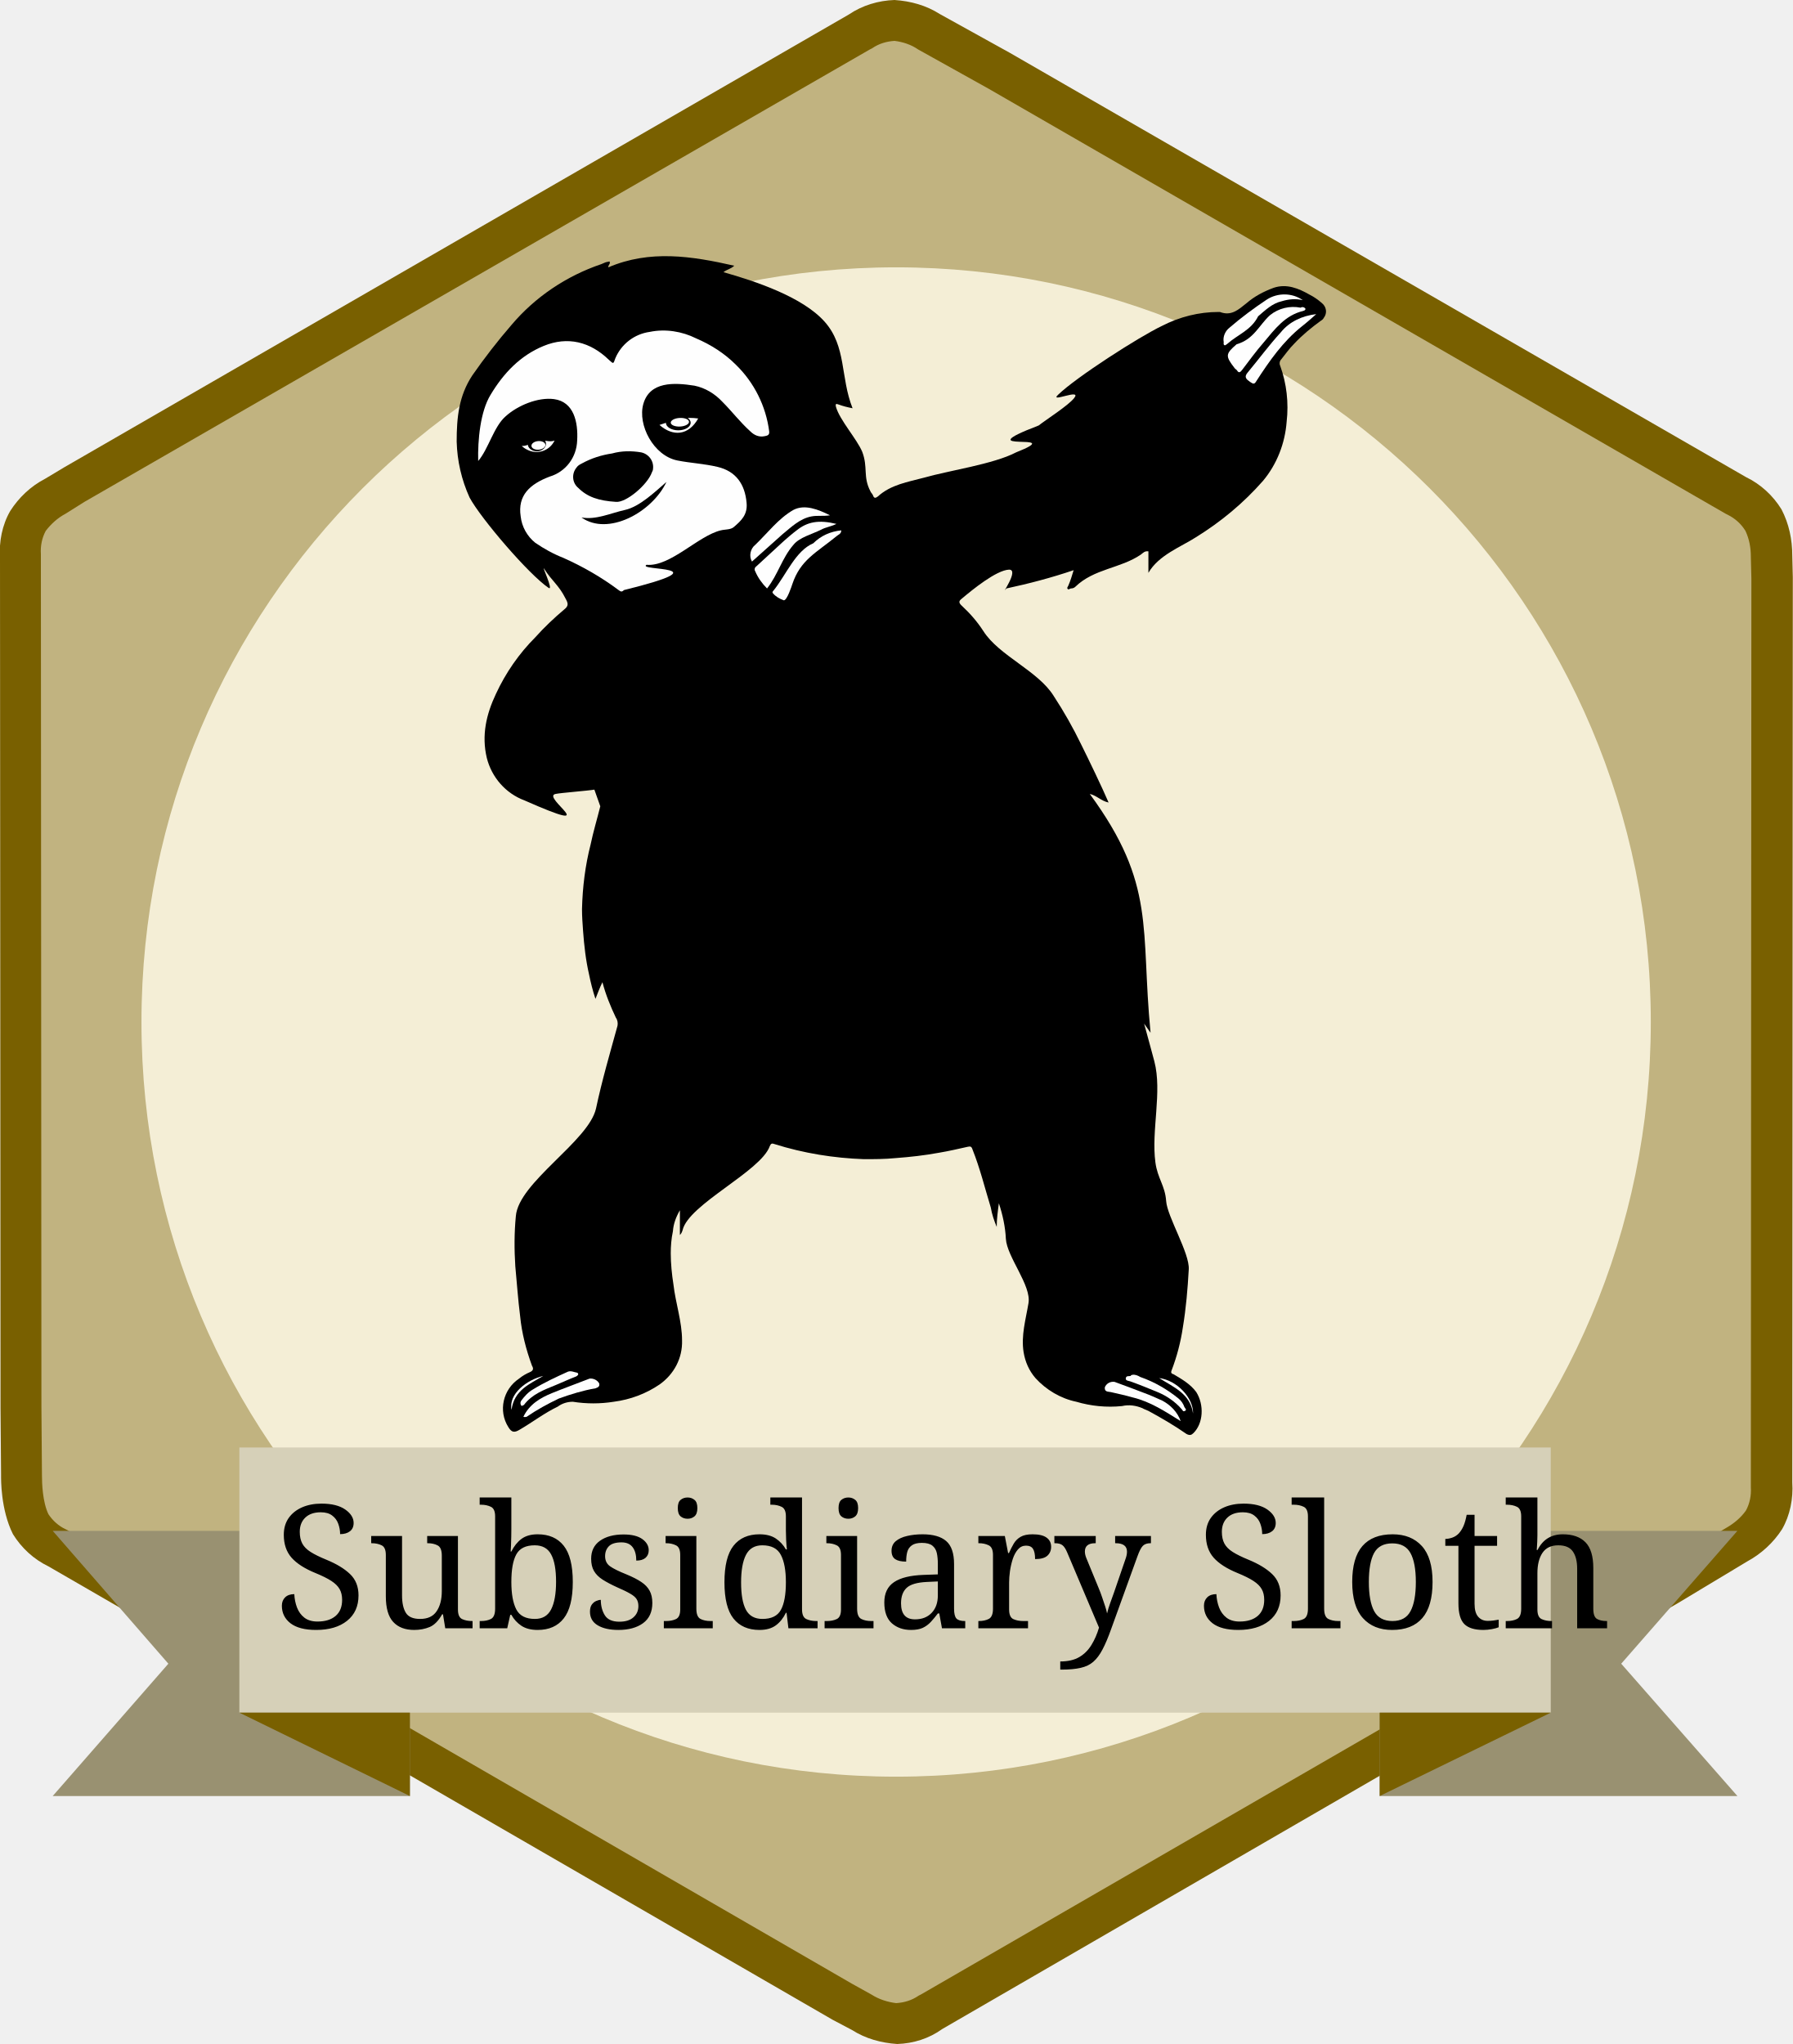
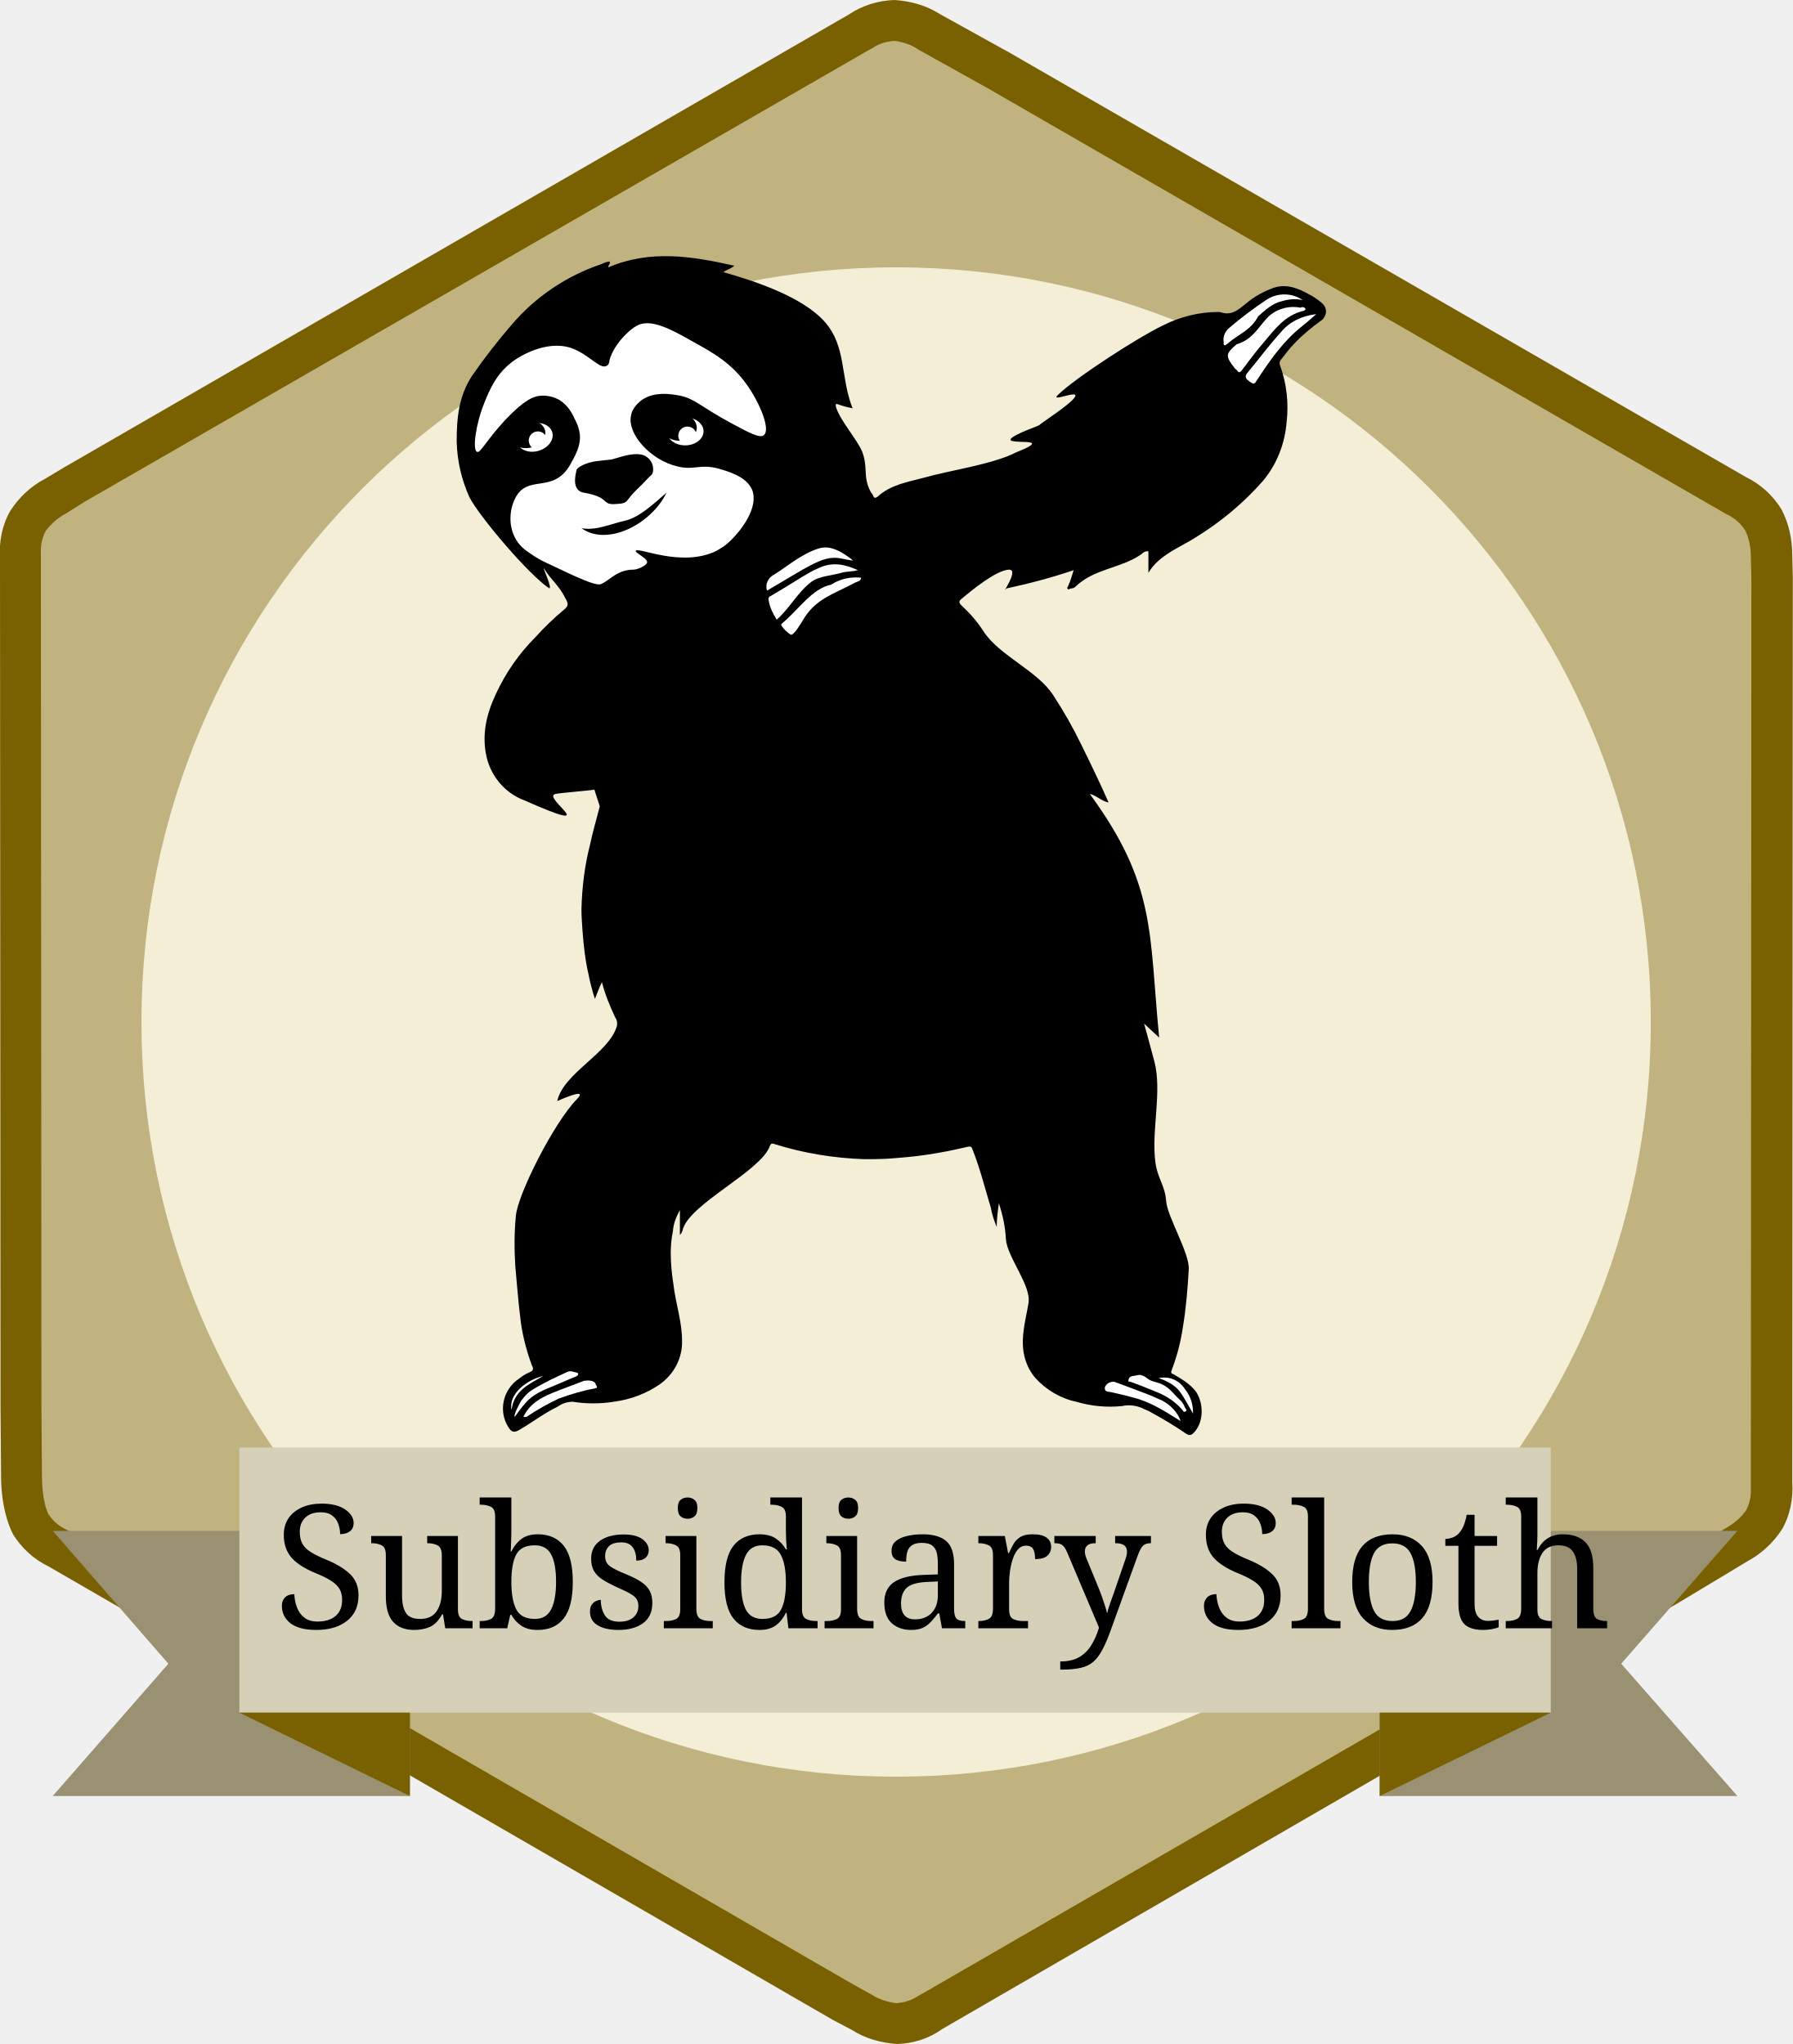
<svg xmlns="http://www.w3.org/2000/svg" version="1.1" id="Ebene_1" x="0px" y="0px" viewBox="0 0 333.3 380" style="enable-background:new 0 0 333.3 380;" xml:space="preserve">
  <style type="text/css">
	.st0{fill:#C1B380;}
	.st1{fill:#F4EED6;}
	.st2{fill:#796000;}
	.st3{fill-rule:evenodd;clip-rule:evenodd;fill:#999171;}
	.st4{fill:#D6D0B8;}
	.st5{fill-rule:evenodd;clip-rule:evenodd;fill:#796000;}
	.st6{fill:#FEFEFE;}
	.st7{fill:#FDFDFD;}
- 	.st8{fill:#FFFFFF;}
- 	.st9{font-family:'Georgia';}
- 	.st10{font-size:32px;}
+ 	.st8{font-family:'Georgia';}
+ 	.st9{font-size:32px;}
+ 	.st10{fill:#FFFFFF;}
</style>
  <polygon class="st0" points="166.7,2 166.6,2 3.8,96 3.8,284 166.6,378 166.7,378 329.5,284 329.5,96 " />
  <circle class="st1" cx="166.6" cy="190" r="140.3" />
-   <path class="st2" d="M166.8,380L166.8,380c-3-0.2-5.9-1-8.4-2.6l-3.6-1.9L9,291.2c-2.7-1.3-5-3.4-6.6-6c-2.3-4.6-2.2-10.3-2.2-10.9  l-0.1-12.6L0,103.7c-0.2-3,0.4-6.1,1.9-8.7c1.6-2.5,3.8-4.6,6.5-6l3.5-2.1L157.8,2.7c2.5-1.7,5.5-2.6,8.5-2.7c3,0.2,5.9,1,8.4,2.6  l13,7.2l136.9,78.9c2.7,1.3,5,3.4,6.6,6c1.4,2.7,2,5.6,2,8.6l0.1,4l-0.1,168.3c0.2,3-0.4,6.1-1.9,8.7c-1.6,2.5-3.9,4.6-6.5,6  l-12.8,7.7l-136.8,79.2C172.7,379,169.8,379.9,166.8,380z M166.3,7.6c-1.5,0.1-2.9,0.5-4.2,1.4l-0.4,0.2l-146,84.1l-3.5,2.2  c-1.5,0.8-2.7,1.9-3.7,3.2c-0.7,1.3-1,2.8-0.9,4.3v0.4l0.1,158.1l0.1,12.8c0,1.4,0.1,4.9,1.2,7.2c0.8,1.2,1.9,2.2,3.2,2.8l0.4,0.2  l145.8,84.3l3.6,2c1.4,0.9,3,1.4,4.6,1.6l0,0c1.5-0.1,2.9-0.5,4.2-1.4l0.4-0.2l136.9-79.1L321,284c1.4-0.8,2.7-1.9,3.6-3.2  c0.7-1.3,1-2.8,0.9-4.3V276l0.1-168.4l-0.1-4.1c0-1.7-0.3-3.3-1-4.8c-0.8-1.3-1.9-2.3-3.3-3l-0.4-0.2l-137-79l-13.1-7.3  C169.4,8.3,167.9,7.8,166.3,7.6L166.3,7.6z" />
+   <path class="st2" d="M166.8,380L166.8,380c-3-0.2-5.9-1-8.4-2.6l-3.6-1.9L9,291.2c-2.7-1.3-5-3.4-6.6-6c-2.3-4.6-2.2-10.3-2.2-10.9  l-0.1-12.6L0,103.7c-0.2-3,0.4-6.1,1.9-8.7c1.6-2.5,3.8-4.6,6.5-6l3.5-2.1L157.8,2.7c2.5-1.7,5.5-2.6,8.5-2.7c3,0.2,5.9,1,8.4,2.6  l13,7.2l136.9,78.9c2.7,1.3,5,3.4,6.6,6c1.4,2.7,2,5.6,2,8.6l0.1,4l-0.1,168.3c0.2,3-0.4,6.1-1.9,8.7c-1.6,2.5-3.9,4.6-6.5,6  L312,298l-136.8,79.2C172.7,379,169.8,379.9,166.8,380z M166.3,7.6c-1.5,0.1-2.9,0.5-4.2,1.4l-0.4,0.2l-146,84.1l-3.5,2.2  c-1.5,0.8-2.7,1.9-3.7,3.2c-0.7,1.3-1,2.8-0.9,4.3v0.4l0.1,158.1l0.1,12.8c0,1.4,0.1,4.9,1.2,7.2c0.8,1.2,1.9,2.2,3.2,2.8l0.4,0.2  l145.8,84.3l3.6,2c1.4,0.9,3,1.4,4.6,1.6l0,0c1.5-0.1,2.9-0.5,4.2-1.4l0.4-0.2l136.9-79.1L321,284c1.4-0.8,2.7-1.9,3.6-3.2  c0.7-1.3,1-2.8,0.9-4.3V276l0.1-168.4l-0.1-4.1c0-1.7-0.3-3.3-1-4.8c-0.8-1.3-1.9-2.3-3.3-3l-0.4-0.2l-137-79l-13.1-7.3  C169.4,8.3,167.9,7.8,166.3,7.6L166.3,7.6z" />
  <polygon class="st3" points="76.2,333.9 9.8,333.9 31.3,309.3 9.8,284.6 76.2,284.6 " />
  <polygon class="st3" points="256.5,333.9 323,333.9 301.4,309.3 323,284.6 256.5,284.6 " />
  <rect x="44.5" y="269.1" class="st4" width="243.8" height="49.3" />
  <polygon class="st5" points="44.5,318.4 76.2,318.4 76.2,333.9 " />
  <polygon class="st5" points="288.3,318.4 256.5,318.4 256.5,333.9 " />
-   <path d="M110.5,146.8c-1.1,0.2-6.3,0.6-7.2,0.8c-2.9,0.5,9.6,8-5.8,1.2c-3.5-1.3-6.1-4.3-7-7.9c-1-4.2-0.1-8.1,1.7-11.9  c1.8-3.9,4.3-7.5,7.3-10.5c1.7-1.9,3.5-3.6,5.4-5.2c0.9-0.7,0.7-1.2,0.2-2.1c-1.2-2.4-2.5-3.2-3.9-5.4c-0.7-1.1,1.8,4.1,0.8,3.5  c-3.7-2.5-12.6-12.9-14.7-16.8c-1.5-3.3-2.3-6.8-2.4-10.4c0-4.5,0.4-8.5,2.9-12.3c2.3-3.3,4.7-6.4,7.3-9.4  c4.4-5.2,10.2-9.1,16.7-11.3c0.2-0.1,0.5-0.2,0.7-0.3s0.5-0.1,0.8-0.2c0.3,0.4-0.3,0.7-0.2,1.1c7.7-3.3,15.5-2.1,23.4-0.3  c-0.6,0.6-1.4,0.7-2,1.2c6,1.7,14.7,4.6,18.8,9.2s2.9,10.3,5.2,16.1c-1-0.2-1.8-0.4-2.6-0.7c-0.5-0.2-0.6-0.1-0.5,0.4  c0.7,2.5,3.9,6,4.9,8.4c1.1,2.9,0.1,4.6,1.5,7.3c0.1,0.3,0.4,0.5,0.5,0.8c0.2,0.6,0.5,0.5,0.9,0.2c2.4-2.2,5.6-2.7,8.6-3.5  c4.5-1.3,12.9-2.5,17.1-4.7c10.1-4-9.9,0.4,4.2-5c1.4-1.1,5.5-3.7,6.6-5.1c1.5-1.9-4.7,1-3-0.6c3.4-3.3,15.1-10.8,19.3-12.8  c3.3-1.7,6.9-2.6,10.5-2.6c0.1,0,0.2,0,0.3,0c2.1,0.8,3.4-0.4,4.9-1.6c1.5-1.3,3.2-2.2,5.1-2.9c2.4-0.8,4.6,0.1,6.7,1.3  c0.8,0.4,1.5,0.9,2.2,1.5c0.9,0.7,1.1,1.9,0.4,2.8c-0.1,0.2-0.3,0.4-0.5,0.5c-1.8,1.3-3.5,2.7-5,4.3c-0.9,0.9-1.6,1.9-2.4,2.9  c-0.3,0.3-0.4,0.8-0.2,1.2c1.2,3.3,1.6,6.9,1.2,10.4c-0.3,4-1.8,7.9-4.4,11c-3.6,4.1-7.8,7.6-12.5,10.5c-2.8,1.8-6.9,3.3-8.8,6.6v-4  c-0.7-0.1-1,0.3-1.4,0.6c-3.8,2.6-8.7,2.6-12.2,6c-0.2,0.2-0.5,0.3-0.8,0.3c-0.2,0-0.4,0.3-0.6,0.1s0-0.4,0.1-0.6  c0.4-0.9,0.7-1.9,1-2.9c-4.1,1.4-8.3,2.5-12.5,3.4c-1.3,1.6,2.5-3.5,0.5-3.5c-2.4,0.1-6.9,3.8-8.8,5.4c-0.5,0.4-0.7,0.7,0.1,1.4  c1.5,1.4,2.8,2.9,3.9,4.6c2.9,4.6,10.2,7.4,13.1,12.1c1.9,2.9,3.6,5.9,5.1,9c1.2,2.4,4,8.2,5.1,10.8c-1.4-0.3-2.2-1.3-3.5-1.6  c12.4,16.9,9.4,25,11.3,44.4l-1.2-1.7c0.7,2.5,1.3,4.8,1.9,7c1.5,5.7-0.6,12.9,0.2,18.8c0.4,3,1.8,4.3,2,7.2s4.4,9.7,4.2,12.7  c-0.2,3.6-0.5,7.2-1.1,10.8c-0.4,2.7-1.1,5.4-2.1,8c-0.2,0.5,0.1,0.6,0.4,0.7c1.5,0.9,3.1,1.8,4.2,3.3c1.5,2.4,1.3,5.8-0.5,7.6  c-0.4,0.4-0.7,0.5-1.3,0.2c-2.3-1.6-4.7-3-7.1-4.3c-0.4-0.2-0.8-0.3-1.1-0.5c-1.2-0.5-2.5-0.7-3.8-0.4c-2.9,0.3-5.8,0-8.5-0.8  c-2.9-0.6-5.6-2.2-7.6-4.4c-1.2-1.4-1.9-3-2.2-4.8c-0.5-3.1,0.4-6.1,0.9-9.1c0.6-3.3-4-8.6-4.2-12c-0.1-2.2-0.6-4.5-1.3-6.6  c-0.2,1.5-0.4,2.9-0.4,4.4c-0.5-1.2-0.9-2.4-1.1-3.6c-1.1-3.6-2-7.3-3.4-10.8c-0.2-0.6-0.4-0.6-0.9-0.5c-1.8,0.4-3.5,0.8-5.3,1.1  c-2.7,0.5-5.4,0.8-8.1,1c-2,0.2-4,0.2-5.9,0.2c-5.6-0.2-11.2-1.1-16.6-2.8c-0.5-0.2-0.7-0.1-0.9,0.4c-1.7,4.7-15.1,10.8-16.2,15.6  c-0.1,0.3-0.2,0.6-0.5,0.9v-4.6c-0.7,1.2-1.2,2.5-1.3,3.9c-0.3,1.4-0.4,2.8-0.4,4.1c0,1.9,0.2,3.9,0.5,5.8c0.4,3.5,1.6,6.9,1.6,10.4  c0.1,3.3-1.5,6.3-4.2,8.2c-2.5,1.7-5.4,2.8-8.5,3.2c-2.5,0.4-5.1,0.4-7.6,0c-1,0-2,0.3-2.8,0.9c-2.5,1.2-4.7,2.9-7.1,4.3  c-1,0.6-1.5,0.5-2.1-0.5c-1.9-3-1-7,2-9c0.6-0.5,1.3-0.9,2-1.2c0.7-0.3,0.7-0.7,0.4-1.2c-1.1-3-1.9-6.1-2.2-9.2  c-0.4-3.1-0.6-6.2-0.9-9.3c-0.2-3.1-0.2-6.2,0.1-9.3c0.5-6.3,13.5-13.9,14.9-20c1.1-5.2,2.6-10.3,4-15.4c0.1-0.5,0-1.1-0.3-1.5  c-1-2.1-1.9-4.3-2.5-6.6c-0.5,1-0.9,2.1-1.3,3.1c-0.5-1.5-0.9-3.1-1.2-4.6c-0.6-2.6-0.9-5.3-1.1-8c-0.1-1.4-0.2-2.7-0.2-4.1  c0.1-4.1,0.6-8.1,1.6-12c0.5-2.4,1.2-4.7,1.8-7.1" />
-   <path class="st6" d="M88.9,85.7c-0.1-3.9,0.4-9.2,2.3-12.3c2.4-4,5.5-7.3,9.9-9.1s8.6-0.8,12.1,2.6c0.9,0.8,0.8,0.8,1.2-0.3  c1.1-2.6,3.5-4.5,6.4-4.9c2.9-0.6,6-0.1,8.6,1.2c2.8,1.2,5.3,2.8,7.4,4.9c3.4,3.3,5.6,7.7,6.2,12.4c0.1,0.8-0.5,0.8-0.9,0.9  c-1,0.2-1.9-0.2-2.6-0.9c-1.9-1.7-3.4-3.7-5.2-5.5c-1.4-1.5-3.2-2.6-5.2-3c-3.8-0.6-8.3-0.8-9.5,3.4c-1.1,3.9,1.9,9.6,6.3,10.5  c2.5,0.5,5,0.6,7.5,1.2c3.4,0.8,5.1,3.2,5.4,6.7c0.2,2.2-1,3.3-2.4,4.5c-0.6,0.5-1.6,0.4-2.4,0.6c-4.2,1-9.4,6.8-13.8,6.4  c-2,1.2,14.8,0-4.2,4.7c-0.4,0.4-0.6,0.3-1,0c-3.2-2.4-6.7-4.4-10.3-6c-1.8-0.7-3.6-1.7-5.2-2.8c-1.5-1.2-2.5-3-2.7-4.9  c-0.6-3.9,1.7-6,5.4-7.4c3-0.9,5-3.6,5.1-6.7c0.2-3.4-0.6-7.2-4.3-7.7c-3-0.4-6.8,1.2-9,3.2C91.8,79.3,90.8,83.5,88.9,85.7z" />
-   <path class="st6" d="M155.5,97.4c-1,0.5-2,0.6-2.9,1.1c-1.6,0.8-4,1.4-5.1,2.8c-2.1,2.4-2.9,5.6-4.9,8.1c-0.9-0.9-1.7-2-2.2-3.2  c-0.2-0.3-0.1-0.7,0.2-0.9c1.7-1.6,3.4-3.1,5.1-4.7c0.8-0.7,1.6-1.4,2.4-2C150.1,97,152.2,96.6,155.5,97.4z" />
+   <path d="M110.5,146.8c-1.1,0.2-6.3,0.6-7.2,0.8c-2.9,0.5,9.6,8-5.8,1.2c-3.5-1.3-6.1-4.3-7-7.9c-1-4.2-0.1-8.1,1.7-11.9  c1.8-3.9,4.3-7.5,7.3-10.5c1.7-1.9,3.5-3.6,5.4-5.2c0.9-0.7,0.7-1.2,0.2-2.1c-1.2-2.4-2.5-3.2-3.9-5.4c-0.7-1.1,1.8,4.1,0.8,3.5  c-3.7-2.5-12.6-12.9-14.7-16.8c-1.5-3.3-2.3-6.8-2.4-10.4c0-4.5,0.4-8.5,2.9-12.3c2.3-3.3,4.7-6.4,7.3-9.4  c4.4-5.2,10.2-9.1,16.7-11.3c0.2-0.1,0.5-0.2,0.7-0.3s0.5-0.1,0.8-0.2c0.3,0.4-0.3,0.7-0.2,1.1c7.7-3.3,15.5-2.1,23.4-0.3  c-0.6,0.6-1.4,0.7-2,1.2c6,1.7,14.7,4.6,18.8,9.2s2.9,10.3,5.2,16.1c-1-0.2-1.8-0.4-2.6-0.7c-0.5-0.2-0.6-0.1-0.5,0.4  c0.7,2.5,3.9,6,4.9,8.4c1.1,2.9,0.1,4.6,1.5,7.3c0.1,0.3,0.4,0.5,0.5,0.8c0.2,0.6,0.5,0.5,0.9,0.2c2.4-2.2,5.6-2.7,8.6-3.5  c4.5-1.3,12.9-2.5,17.1-4.7c10.1-4-9.9,0.4,4.2-5c1.4-1.1,5.5-3.7,6.6-5.1c1.5-1.9-4.7,1-3-0.6c3.4-3.3,15.1-10.8,19.3-12.8  c3.3-1.7,6.9-2.6,10.5-2.6c0.1,0,0.2,0,0.3,0c2.1,0.8,3.4-0.4,4.9-1.6c1.5-1.3,3.2-2.2,5.1-2.9c2.4-0.8,4.6,0.1,6.7,1.3  c0.8,0.4,1.5,0.9,2.2,1.5c0.9,0.7,1.1,1.9,0.4,2.8c-0.1,0.2-0.3,0.4-0.5,0.5c-1.8,1.3-3.5,2.7-5,4.3c-0.9,0.9-1.6,1.9-2.4,2.9  c-0.3,0.3-0.4,0.8-0.2,1.2c1.2,3.3,1.6,6.9,1.2,10.4c-0.3,4-1.8,7.9-4.4,11c-3.6,4.1-7.8,7.6-12.5,10.5c-2.8,1.8-6.9,3.3-8.8,6.6v-4  c-0.7-0.1-1,0.3-1.4,0.6c-3.8,2.6-8.7,2.6-12.2,6c-0.2,0.2-0.5,0.3-0.8,0.3c-0.2,0-0.4,0.3-0.6,0.1s0-0.4,0.1-0.6  c0.4-0.9,0.7-1.9,1-2.9c-4.1,1.4-8.3,2.5-12.5,3.4c-1.3,1.6,2.5-3.5,0.5-3.5c-2.4,0.1-6.9,3.8-8.8,5.4c-0.5,0.4-0.7,0.7,0.1,1.4  c1.5,1.4,2.8,2.9,3.9,4.6c2.9,4.6,10.2,7.4,13.1,12.1c1.9,2.9,3.6,5.9,5.1,9c1.2,2.4,4,8.2,5.1,10.8c-1.4-0.3-2.2-1.3-3.5-1.6  c12.4,16.9,11,25.9,12.9,45.3l-2.8-2.6c0.7,2.5,1.3,4.8,1.9,7c1.5,5.7-0.6,12.9,0.2,18.8c0.4,3,1.8,4.3,2,7.2s4.4,9.7,4.2,12.7  c-0.2,3.6-0.5,7.2-1.1,10.8c-0.4,2.7-1.1,5.4-2.1,8c-0.2,0.5,0.1,0.6,0.4,0.7c1.5,0.9,3.1,1.8,4.2,3.3c1.5,2.4,1.3,5.8-0.5,7.6  c-0.4,0.4-0.7,0.5-1.3,0.2c-2.3-1.6-4.7-3-7.1-4.3c-0.4-0.2-0.8-0.3-1.1-0.5c-1.2-0.5-2.5-0.7-3.8-0.4c-2.9,0.3-5.8,0-8.5-0.8  c-2.9-0.6-5.6-2.2-7.6-4.4c-1.2-1.4-1.9-3-2.2-4.8c-0.5-3.1,0.4-6.1,0.9-9.1c0.6-3.3-4-8.6-4.2-12c-0.1-2.2-0.6-4.5-1.3-6.6  c-0.2,1.5-0.4,2.9-0.4,4.4c-0.5-1.2-0.9-2.4-1.1-3.6c-1.1-3.6-2-7.3-3.4-10.8c-0.2-0.6-0.4-0.6-0.9-0.5c-1.8,0.4-3.5,0.8-5.3,1.1  c-2.7,0.5-5.4,0.8-8.1,1c-2,0.2-4,0.2-5.9,0.2c-5.6-0.2-11.2-1.1-16.6-2.8c-0.5-0.2-0.7-0.1-0.9,0.4c-1.7,4.7-15.1,10.8-16.2,15.6  c-0.1,0.3-0.2,0.6-0.5,0.9V225c-0.7,1.2-1.2,2.5-1.3,3.9c-0.3,1.4-0.4,2.8-0.4,4.1c0,1.9,0.2,3.9,0.5,5.8c0.4,3.5,1.6,6.9,1.6,10.4  c0.1,3.3-1.5,6.3-4.2,8.2c-2.5,1.7-5.4,2.8-8.5,3.2c-2.5,0.4-5.1,0.4-7.6,0c-1,0-2,0.3-2.8,0.9c-2.5,1.2-4.7,2.9-7.1,4.3  c-1,0.6-1.5,0.5-2.1-0.5c-1.9-3-1-7,2-9c0.6-0.5,1.3-0.9,2-1.2s0.7-0.7,0.4-1.2c-1.1-3-1.9-6.1-2.2-9.2c-0.4-3.1-0.6-6.2-0.9-9.3  c-0.2-3.1-0.2-6.2,0.1-9.3c0.3-4,7.1-17.4,11.3-21.7c2.5-2.5-3.6,0.3-3.6,0.3c1.1-5.2,9.7-8.9,11.1-14c0.1-0.5,0-1.1-0.3-1.5  c-1-2.1-1.9-4.3-2.5-6.6c-0.5,1-0.9,2.1-1.3,3.1c-0.5-1.5-0.9-3.1-1.2-4.6c-0.6-2.6-0.9-5.3-1.1-8c-0.1-1.4-0.2-2.7-0.2-4.1  c0.1-4.1,0.6-8.1,1.6-12c0.5-2.4,1.2-4.7,1.8-7.1" />
+   <path class="st6" d="M159.5,106c-1.1,0.3-2.1,0.2-3.1,0.5c-1.7,0.5-4.2,0.6-5.6,1.7c-2.5,1.9-4,4.9-6.4,7c-0.7-1.1-1.3-2.3-1.5-3.6  c-0.1-0.3,0-0.7,0.4-0.8c2-1.2,4-2.4,5.9-3.6c0.9-0.5,1.8-1.1,2.8-1.5C154.3,104.6,156.4,104.6,159.5,106z" />
  <path class="st6" d="M242.7,57.4c0,0.3-0.2,0.3-0.4,0.4c-3.4,0.8-5.3,3.4-7.4,5.9c-1.4,1.6-2.7,3.4-4,5.1c-0.3,0.4-0.6,0.6-0.9,0.1  c-0.1-0.2-0.4-0.3-0.5-0.5c-1.7-2.2-1.7-2.6,0.4-4.4c3.2-0.9,4.2-3.6,6.2-5.4c1.6-1.3,3.7-1.8,5.7-1.4  C242.1,57,242.5,57.1,242.7,57.4z" />
-   <path class="st6" d="M156.4,98.6c0,0.7-0.6,0.8-0.9,1.1c-3.8,3.1-6.7,4.4-8.2,8.9c-0.1,0.3-1,3.1-1.6,3c-0.8-0.3-1.5-0.7-2-1.3  c-0.2-0.2,0-0.4,0.1-0.5c2.4-3,4.1-7.4,7.4-8.8C152.6,99.6,154.4,98.8,156.4,98.6z" />
+   <path class="st6" d="M160.1,107.4c-0.1,0.7-0.7,0.7-1.1,0.9c-4.3,2.3-7.4,3-9.8,7.1c-0.2,0.3-1.6,2.8-2.2,2.6  c-0.7-0.5-1.3-1-1.7-1.7c-0.2-0.2,0.1-0.4,0.2-0.5c3-2.5,5.5-6.4,9-7.1C156.2,107.6,158.1,107.2,160.1,107.4z" />
  <path class="st6" d="M244.7,58.4c-0.9,0.8-1.8,1.6-2.7,2.3c-3.5,2.8-6,6.4-8.4,10.1c-0.4,0.7-0.6,0.6-1.2,0.2  c-0.7-0.5-1.2-0.9-0.4-1.8c2-2.4,3.9-5,6.1-7.4C239.7,59.8,242.1,58.7,244.7,58.4z" />
  <path class="st6" d="M242.2,55.8c-1.3-0.3-2.6-0.2-3.9,0.2c-1.8,0.4-3.1,1.7-4.4,2.8c-1.3,2.6-3.8,3.4-5.7,5.1  c-0.1,0.1-0.4,0.3-0.5,0.3c-0.3-0.1-0.2-0.4-0.2-0.6c-0.2-1,0.3-2.1,1.1-2.7c2.2-1.9,4.5-3.6,6.9-5.2  C237.5,54.4,240.2,54.4,242.2,55.8z" />
-   <path class="st6" d="M154.3,95.8c-1.3,0.2-2.3,0-3.4,0.2c-2.2,0.4-3.8,2-5.4,3.3c-1.9,1.7-3.8,3.4-5.7,5.1c-0.6-1-0.3-2.4,0.6-3.1  c2.3-2.2,4.3-4.9,7.1-6.5C149.6,93.7,152.1,94.7,154.3,95.8z" />
+   <path class="st6" d="M158.6,104.2c-1.3-0.1-2.3-0.5-3.4-0.5c-2.2,0-4.1,1.2-6,2.2c-2.2,1.3-4.4,2.6-6.6,3.9  c-0.4-1.1,0.2-2.4,1.2-2.9c2.7-1.7,5.2-3.9,8.3-4.9C154.4,101.2,156.7,102.7,158.6,104.2z" />
  <path class="st6" d="M219.5,264.2c-2.9-1.8-5.6-3.6-8.9-4.4c-1.4-0.4-2.8-0.7-4.1-1c-0.5-0.1-1.2,0-1.1-0.9c0.3-0.7,1-1.1,1.8-1  c1.9,0.7,3.8,1.4,5.6,2.1c1.1,0.4,2.2,0.9,3.3,1.4C217.6,261.2,218.9,262.5,219.5,264.2z" />
-   <path class="st6" d="M97.3,263.4c1.1-2.3,3.1-3.5,5.3-4.4s4.7-1.8,7-2.7c0.7-0.1,1.5,0.3,1.8,0.9c0.1,0.5-0.1,0.7-0.7,0.9  c-2.3,0.4-4.6,1.1-6.8,1.9c-2.1,1-4.1,2.1-6,3.4C97.8,263.4,97.6,263.5,97.3,263.4z" />
-   <path class="st7" d="M210.5,255.6c0.5-0.1,1,0.1,1.5,0.4c2.6,0.9,5,2.3,7.1,4c0.5,0.4,0.9,1,1.1,1.6c0.1,0.2,0.5,0.5,0.1,0.7  s-0.4-0.1-0.6-0.3c-1.2-1.4-2.8-2.5-4.5-3.2c-1.7-0.7-3.4-1.4-5.1-2c-0.3-0.1-0.9-0.1-0.8-0.6s0.6-0.3,0.9-0.4  C210.2,255.7,210.4,255.6,210.5,255.6z" />
-   <path class="st7" d="M97,261.4c-0.3-0.3-0.3-0.7-0.1-1c0.6-0.8,1.3-1.6,2.2-2.1c2.1-1.3,4.3-2.3,6.5-3.3c0.6-0.2,1.1,0.1,1.7,0.2  c0.1,0,0.2,0.2,0.2,0.3s-0.2,0.3-0.4,0.4c-1.3,0.5-2.6,1.1-3.8,1.6c-2.2,0.9-4.4,1.7-5.9,3.7C97.2,261.3,97.1,261.3,97,261.4z" />
-   <path class="st6" d="M129.8,77.8c-1.8,3.2-4.7,3.4-7.2,1.2C126.2,77.8,127.5,77.5,129.8,77.8z" />
-   <path class="st7" d="M103.1,81.9c-0.9,1.9-3.2,2.7-5.1,1.7c-0.4-0.2-0.7-0.4-1-0.7c1.1,0.1,2-0.8,3.1-1S102.1,82.3,103.1,81.9z" />
-   <path class="st7" d="M221.8,262.8c-0.5-3.7-3.6-4.9-6.3-6.6C218.8,256.6,221.9,259.9,221.8,262.8z" />
+   <path class="st6" d="M97.3,263.4c1.1-2.3,3.1-3.5,5.3-4.4s3.7-1.4,6-2.3c0.7-0.1,1.8-0.1,2.1,0.5c0.1,0.5,0.6,0.7,0,0.9  c-2.3,0.4-4.6,1.1-6.8,1.9c-2.1,1-4.1,2.1-6,3.4C97.8,263.4,97.6,263.5,97.3,263.4z" />
+   <path class="st7" d="M211.8,255.6c0.3,0,0.9,0.2,1.3,0.5c0.9,0.8,1.6,0.7,2.8,1.2c1.6,0.7,2.4,2,3.3,2.8c0.5,0.4,0.9,1,1.1,1.6  c0.1,0.2,0.5,0.5,0.1,0.7s-0.4-0.1-0.6-0.3c-1.2-1.4-2.8-2.5-4.5-3.2s-3.4-1.4-5.1-2c-0.3-0.1-0.5,0.1-0.4-0.4s0.6-0.7,0.9-0.7" />
+   <path class="st7" d="M95.7,263.4c-0.3-0.3,1-2.7,1.2-3c0.6-0.8,1.3-1.6,2.2-2.1c2.1-1.3,4.3-2.3,6.5-3.3c0.6-0.2,1.1,0.1,1.7,0.2  c0.1,0,0.2,0.2,0.2,0.3s-0.2,0.3-0.4,0.4c-1.3,0.5-2.6,1.1-3.8,1.6c-2.2,0.9-4.4,1.7-5.9,3.7C97.2,261.3,95.8,263.3,95.7,263.4z" />
+   <path class="st7" d="M221.8,262.8c-0.3-0.5-0.7-1.2-1.2-2.1c-0.5-0.9-0.9-1.5-1.2-1.9c-0.5-0.7-1.6-1.8-4-2.6  c0.5-0.1,1.4-0.2,2.4,0.1c1.5,0.5,2.2,1.5,2.6,2.1C221.8,260.2,221.8,262.1,221.8,262.8z" />
  <path class="st7" d="M101,255.8c-2.5,1.5-5.4,2.6-5.9,6.3C94.5,259.1,98,256.5,101,255.8z" />
-   <path d="M114.5,93.3c-3.2-0.2-5.3-0.9-7-2.6c-1.1-0.9-1.3-2.6-0.3-3.8c0.2-0.3,0.5-0.5,0.9-0.7c1.8-1,3.7-1.6,5.7-1.9  c1.8-0.5,3.6-0.5,5.4-0.2c1.4,0.3,2.4,1.6,2.2,3.1c0,0.2-0.1,0.4-0.2,0.6C120.4,90.1,116.4,93.5,114.5,93.3z" />
-   <path d="M123.9,89.6c-2.7,5.7-10.9,10.1-15.8,6.6c2.7,0.5,5.4-0.8,8.1-1.4S121.7,91.5,123.9,89.6z" />
-   <ellipse cx="99.8" cy="82.5" rx="1.7" ry="1.4" />
-   <ellipse transform="matrix(0.9962 -8.715574e-02 8.715574e-02 0.9962 -6.8389 9.041)" class="st8" cx="100.1" cy="82.8" rx="1.3" ry="0.8" />
+   <path class="st6" d="M93.9,78.1c-3.6,3.9-4.6,6.2-5.2,5.9c-0.9-0.3-0.3-5,1.3-9c1-2.5,2.3-5.7,5.6-8c0.7-0.5,5.8-3.9,10.6-2.3  c3.2,1.1,5.4,4.1,6.6,3.3c0.4-0.2,0.5-0.7,0.5-1c0.8-3,3.7-5.7,5-6.4c2.6-1.5,6.3,0.5,11.2,3.3c3.1,1.7,6.6,3.7,9.4,7.7  c2.4,3.4,4.4,8.3,3.1,9.3c-0.7,0.6-2.5-0.3-6-2.2c-5.8-3.1-6.9-4.7-9.9-5.2c-1.2-0.2-4.8-0.9-7.2,1.2c-0.3,0.3-1.4,1.2-1.6,2.6  c-0.7,3.5,3.8,8.3,8.6,9.4c3.1,0.8,4.2-0.5,7.6,0.4c1.7,0.5,5.2,1.4,6.3,3.9c1.3,3.1-1.7,7.4-4.3,9.8c-0.4,0.4-1.2,1-2.3,1.6  c-6.4,3.2-14.7-0.8-15,0c-0.2,0.4,2.3,1.4,2.1,2.2c-0.2,0.6-1.8,1.3-2.5,1.3c-3.1,0-4.4,2-6.1,2.7c-1.2,0.5-7.3-2.7-10.4-4.1  c-1.5-0.7-2.6-1.5-3.7-2.3c-2.7-2.1-3.4-5.9-2-9.2c2.3-5.2,7.1-0.9,10.4-6.6c1.9-3.3,2.5-5.3,0.9-8.4c-0.5-1.1-1.3-2.7-3-3.7  c-1.5-0.8-2.9-0.8-3.6-0.7C99.2,73.7,97.5,74.3,93.9,78.1z" />
+   <path d="M114.5,93.7c-2.4,0.2-1.4-0.9-4.2-1.7c-1.6-0.5-2.2-0.3-2.8-0.9c-0.9-0.9-0.6-2.5-0.3-3.8c0.2-0.3,0.5-0.5,0.9-0.7  c1.8-1,3.7-0.9,5.7-1.2c1.8-0.5,3.6-1.2,5.4-0.9c1.4,0.3,2.4,1.6,2.2,3.1c0,0.2-0.1,0.4-0.2,0.6c-0.7,0.6-1.5,1.6-2.8,2.8  C116.1,93.2,117,93.6,114.5,93.7z" />
+   <path d="M123.9,91.6c-2.7,5.7-10.9,10.1-15.8,6.6c2.7,0.5,5.4-0.8,8.1-1.4S121.7,93.5,123.9,91.6z" />
  <ellipse cx="126.1" cy="78.6" rx="2.3" ry="1.4" />
-   <ellipse transform="matrix(0.9986 -5.251025e-02 5.251025e-02 0.9986 -3.947 6.7468)" class="st8" cx="126.4" cy="78.5" rx="1.7" ry="0.8" />
-   <text transform="matrix(1 0 0 1 50.87 302.71)" class="st9 st10">Subsidiary Sloth</text>
+   <text transform="matrix(1 0 0 1 50.87 302.71)" class="st8 st9">Subsidiary Sloth</text>
+   <ellipse transform="matrix(0.9591 -0.283 0.283 0.9591 -18.9344 31.4674)" class="st6" cx="99.4" cy="81.3" rx="3.4" ry="2.6" />
+   <ellipse transform="matrix(0.9908 -0.1355 0.1355 0.9908 -10.0295 14.0156)" cx="98" cy="80.7" rx="3.4" ry="2.6" />
+   <circle class="st10" cx="100" cy="81.9" r="1.7" />
+   <ellipse transform="matrix(0.9999 -1.258620e-02 1.258620e-02 0.9999 -0.9996 1.61)" class="st6" cx="127.4" cy="80.2" rx="3.4" ry="2.6" />
+   <ellipse transform="matrix(0.138 -0.9904 0.9904 0.138 30.2098 193.2732)" cx="126.1" cy="79.3" rx="2.6" ry="3.4" />
+   <circle class="st10" cx="127.8" cy="81" r="1.7" />
+   <path class="st7" d="M212.4,249.6" />
</svg>
